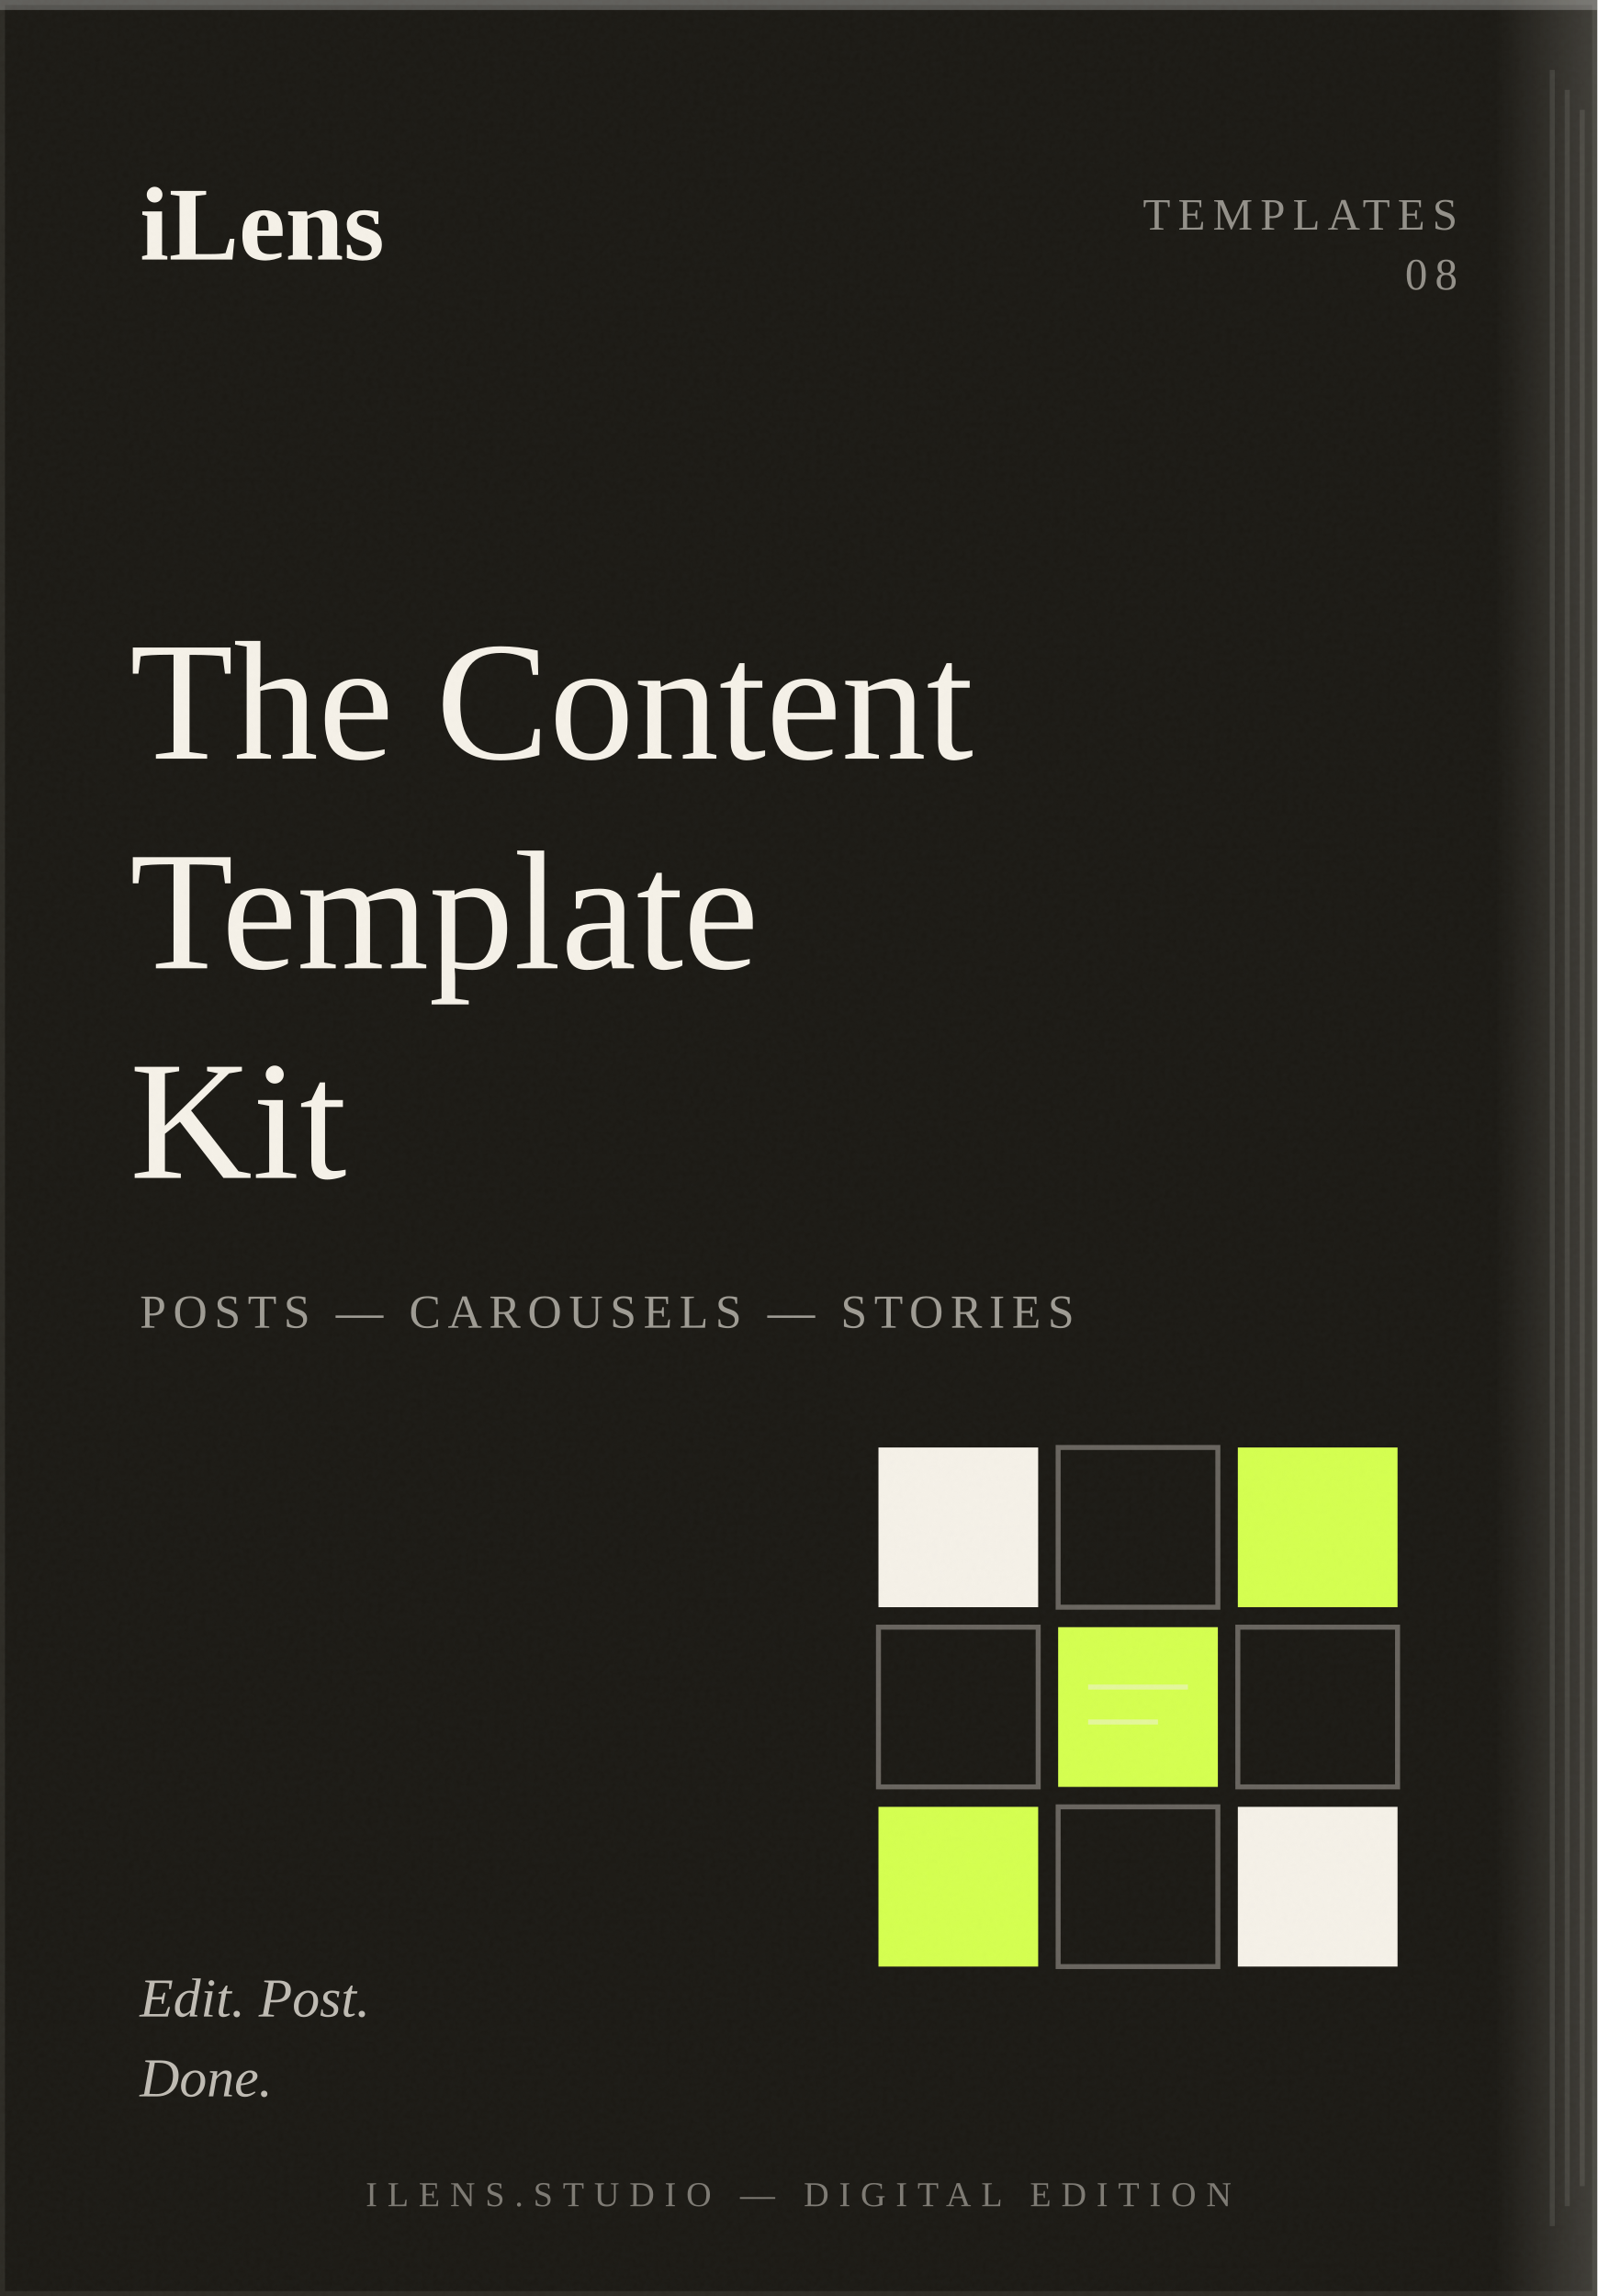
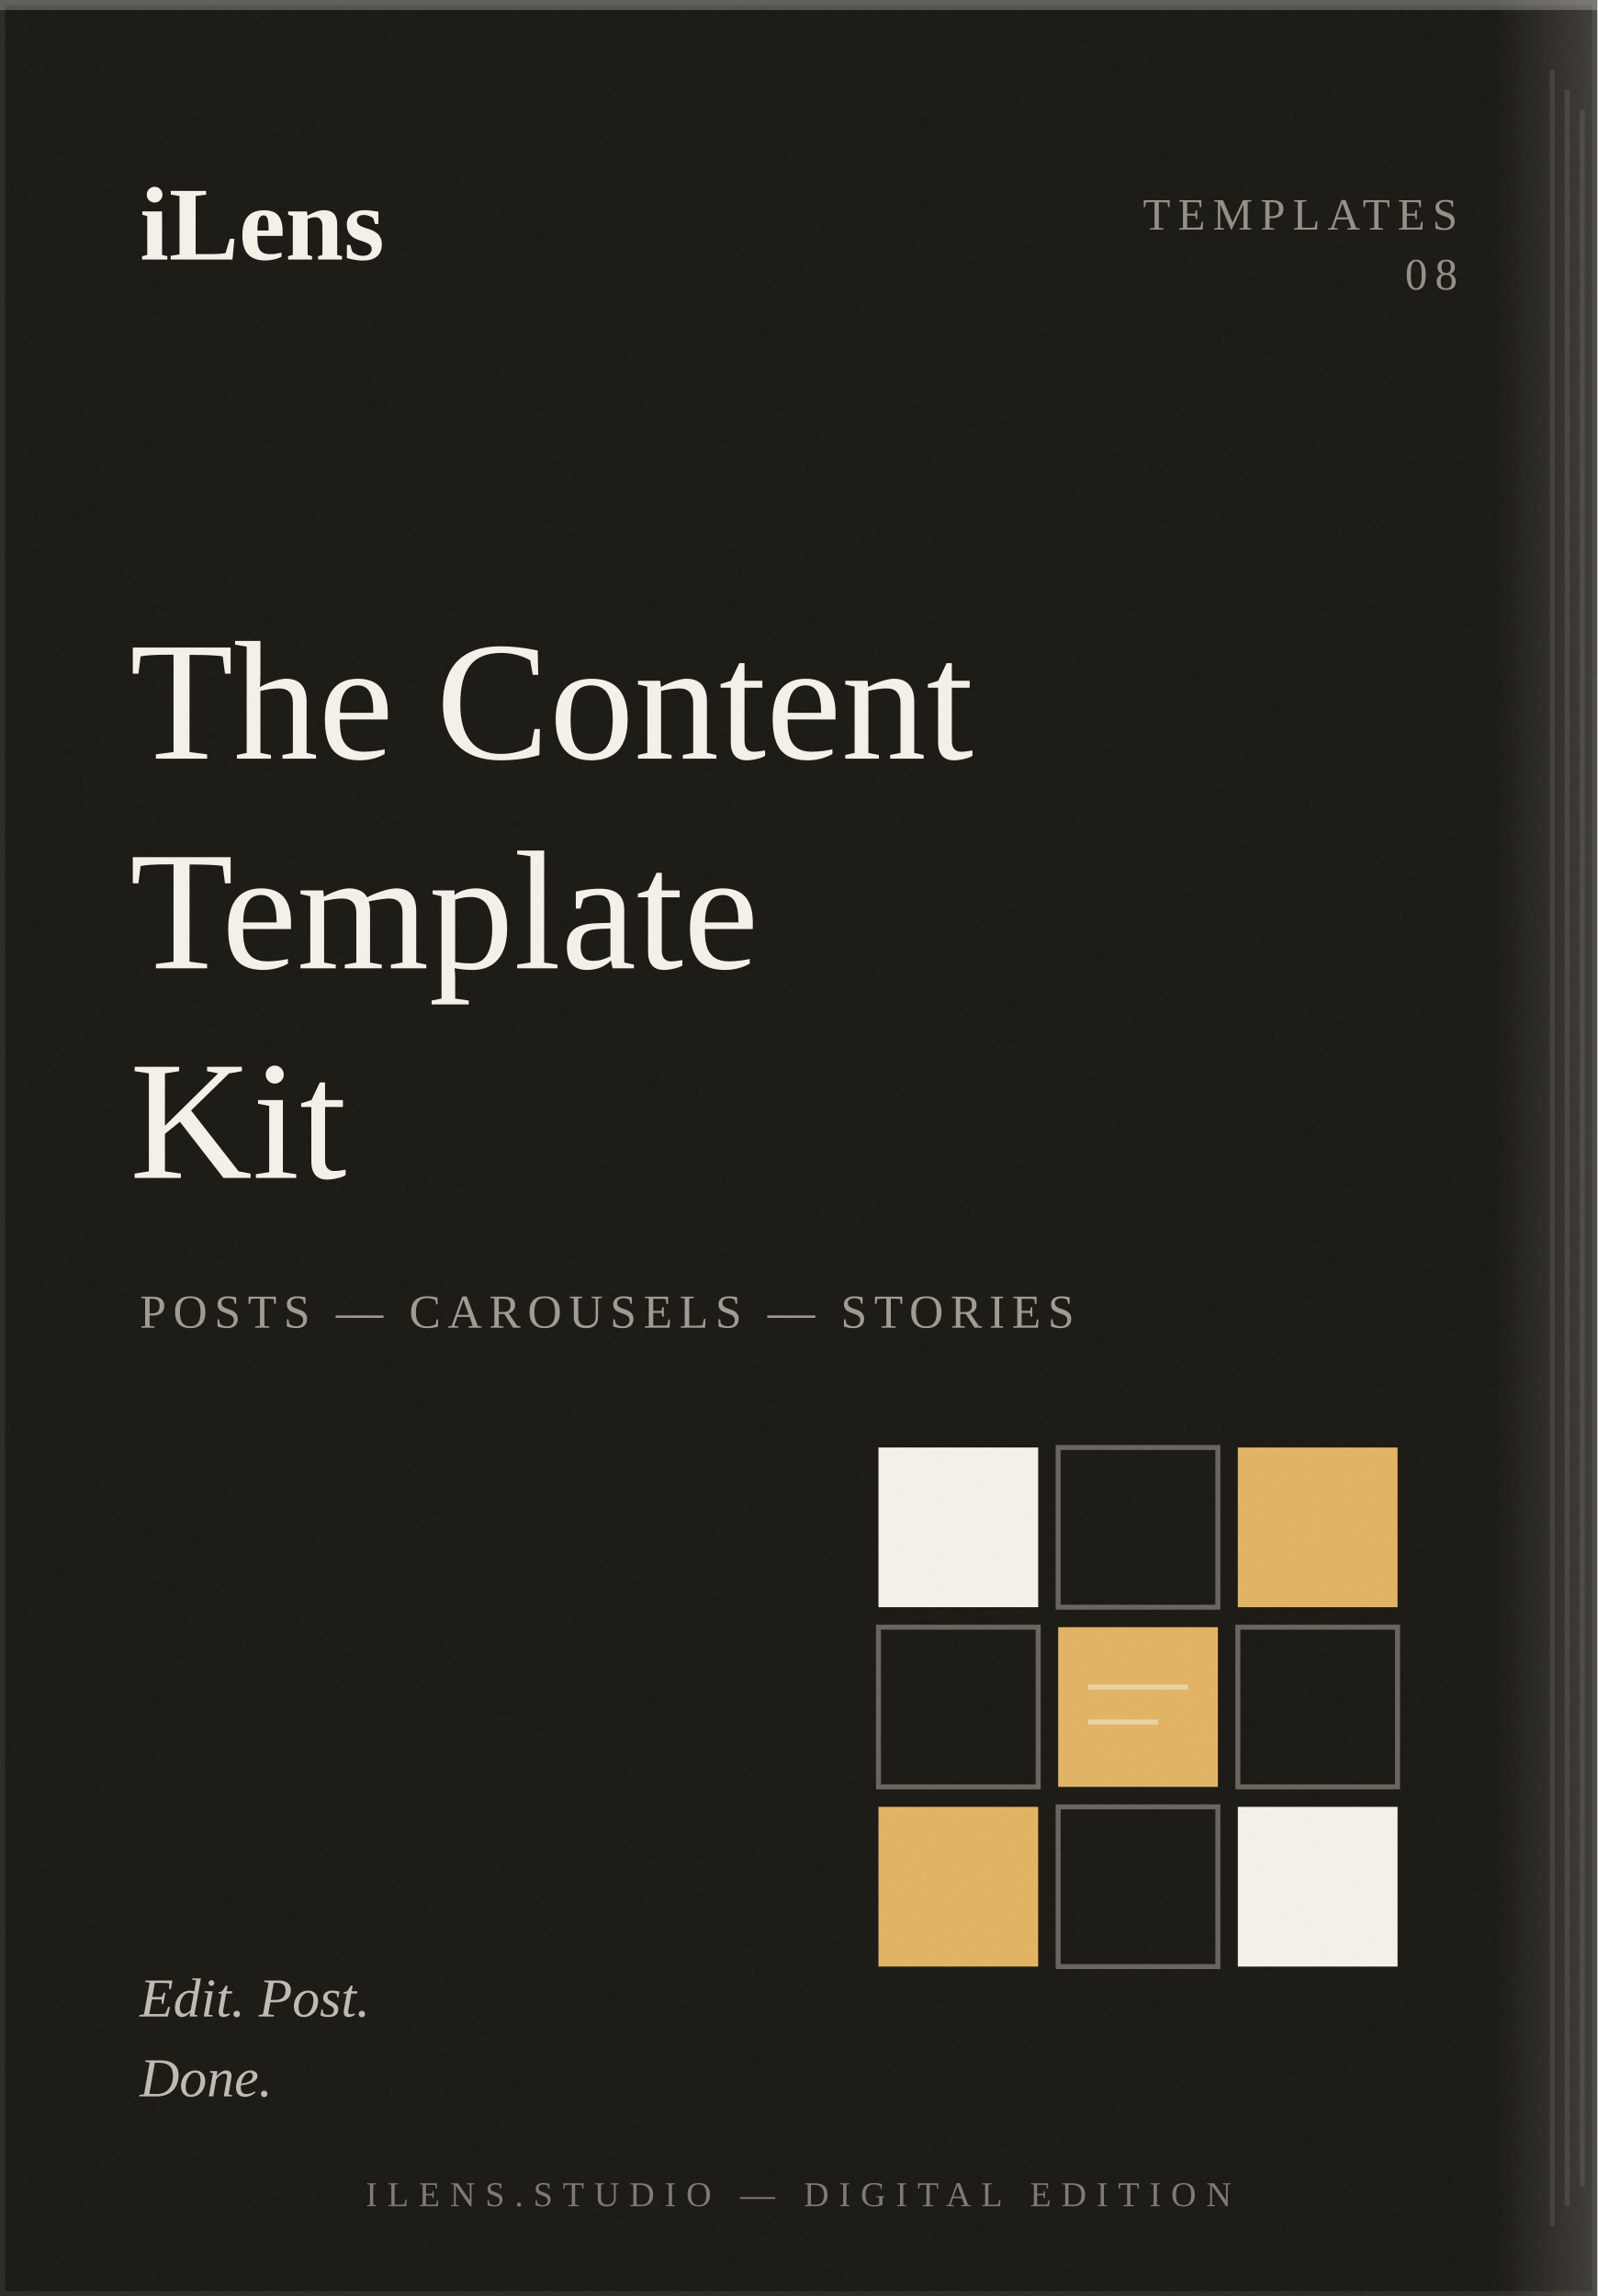
<svg xmlns="http://www.w3.org/2000/svg" viewBox="0 0 320 460" role="img" aria-label="The Content Template Kit cover">
  <defs>
    <filter id="grain9">
      <feTurbulence type="fractalNoise" baseFrequency="0.9" numOctaves="2" stitchTiles="stitch" result="n" />
      <feColorMatrix in="n" type="saturate" values="0" />
    </filter>
    <linearGradient id="spine9" x1="0" y1="0" x2="1" y2="0">
      <stop offset="0.94" stop-color="#F5F1E8" stop-opacity="0" />
      <stop offset="1" stop-color="#F5F1E8" stop-opacity="0.16" />
    </linearGradient>
  </defs>
  <rect width="320" height="460" fill="#1B1914" />
  <g transform="translate(176 290)">
    <rect x="0" y="0" width="32" height="32" fill="#F5F1E8" />
    <rect x="36" y="0" width="32" height="32" fill="none" stroke="#F5F1E8" stroke-opacity="0.35" />
-     <rect x="72" y="0" width="32" height="32" fill="#D4FF4F" />
+     <rect x="72" y="0" width="32" height="32" fill="#E2B464" />
    <rect x="0" y="36" width="32" height="32" fill="none" stroke="#F5F1E8" stroke-opacity="0.35" />
-     <rect x="36" y="36" width="32" height="32" fill="#D4FF4F" />
+     <rect x="36" y="36" width="32" height="32" fill="#E2B464" />
    <rect x="72" y="36" width="32" height="32" fill="none" stroke="#F5F1E8" stroke-opacity="0.35" />
-     <rect x="0" y="72" width="32" height="32" fill="#D4FF4F" />
+     <rect x="0" y="72" width="32" height="32" fill="#E2B464" />
    <rect x="36" y="72" width="32" height="32" fill="none" stroke="#F5F1E8" stroke-opacity="0.35" />
    <rect x="72" y="72" width="32" height="32" fill="#F5F1E8" />
    <line x1="42" y1="48" x2="62" y2="48" stroke="#F5F1E8" stroke-opacity="0.5" />
    <line x1="42" y1="55" x2="56" y2="55" stroke="#F5F1E8" stroke-opacity="0.5" />
  </g>
  <g font-family="Georgia, 'Iowan Old Style', 'Times New Roman', serif">
    <text x="28" y="52" font-size="21" font-weight="700" fill="#F5F1E8">iLens</text>
    <text x="292" y="46" font-size="9" letter-spacing="1.5" fill="#F5F1E8" fill-opacity="0.55" text-anchor="end">TEMPLATES</text>
    <text x="292" y="58" font-size="9" letter-spacing="1.5" fill="#F5F1E8" fill-opacity="0.55" text-anchor="end">08</text>
    <text x="26" y="152" font-size="34" fill="#F5F1E8">The Content</text>
    <text x="26" y="194" font-size="34" fill="#F5F1E8">Template</text>
    <text x="26" y="236" font-size="34" fill="#F5F1E8">Kit</text>
    <text x="28" y="266" font-size="9.5" letter-spacing="1.4" fill="#F5F1E8" fill-opacity="0.6">POSTS — CAROUSELS — STORIES</text>
    <text x="28" y="404" font-size="11" font-style="italic" fill="#F5F1E8" fill-opacity="0.75">Edit. Post.</text>
    <text x="28" y="420" font-size="11" font-style="italic" fill="#F5F1E8" fill-opacity="0.75">Done.</text>
    <text x="160" y="442" font-size="7" letter-spacing="2" fill="#F5F1E8" fill-opacity="0.45" text-anchor="middle">ILENS.STUDIO — DIGITAL EDITION</text>
  </g>
  <g stroke="#F5F1E8" stroke-opacity="0.1">
    <line x1="311" y1="14" x2="311" y2="446" />
    <line x1="314" y1="18" x2="314" y2="442" />
    <line x1="317" y1="22" x2="317" y2="438" />
  </g>
  <rect width="320" height="460" filter="url(#grain9)" opacity="0.035" />
  <rect width="320" height="460" fill="url(#spine9)" />
  <rect width="320" height="2" fill="#FFFFFF" opacity="0.25" />
  <rect x="0.5" y="0.5" width="319" height="459" fill="none" stroke="#F5F1E8" stroke-opacity="0.08" />
</svg>
